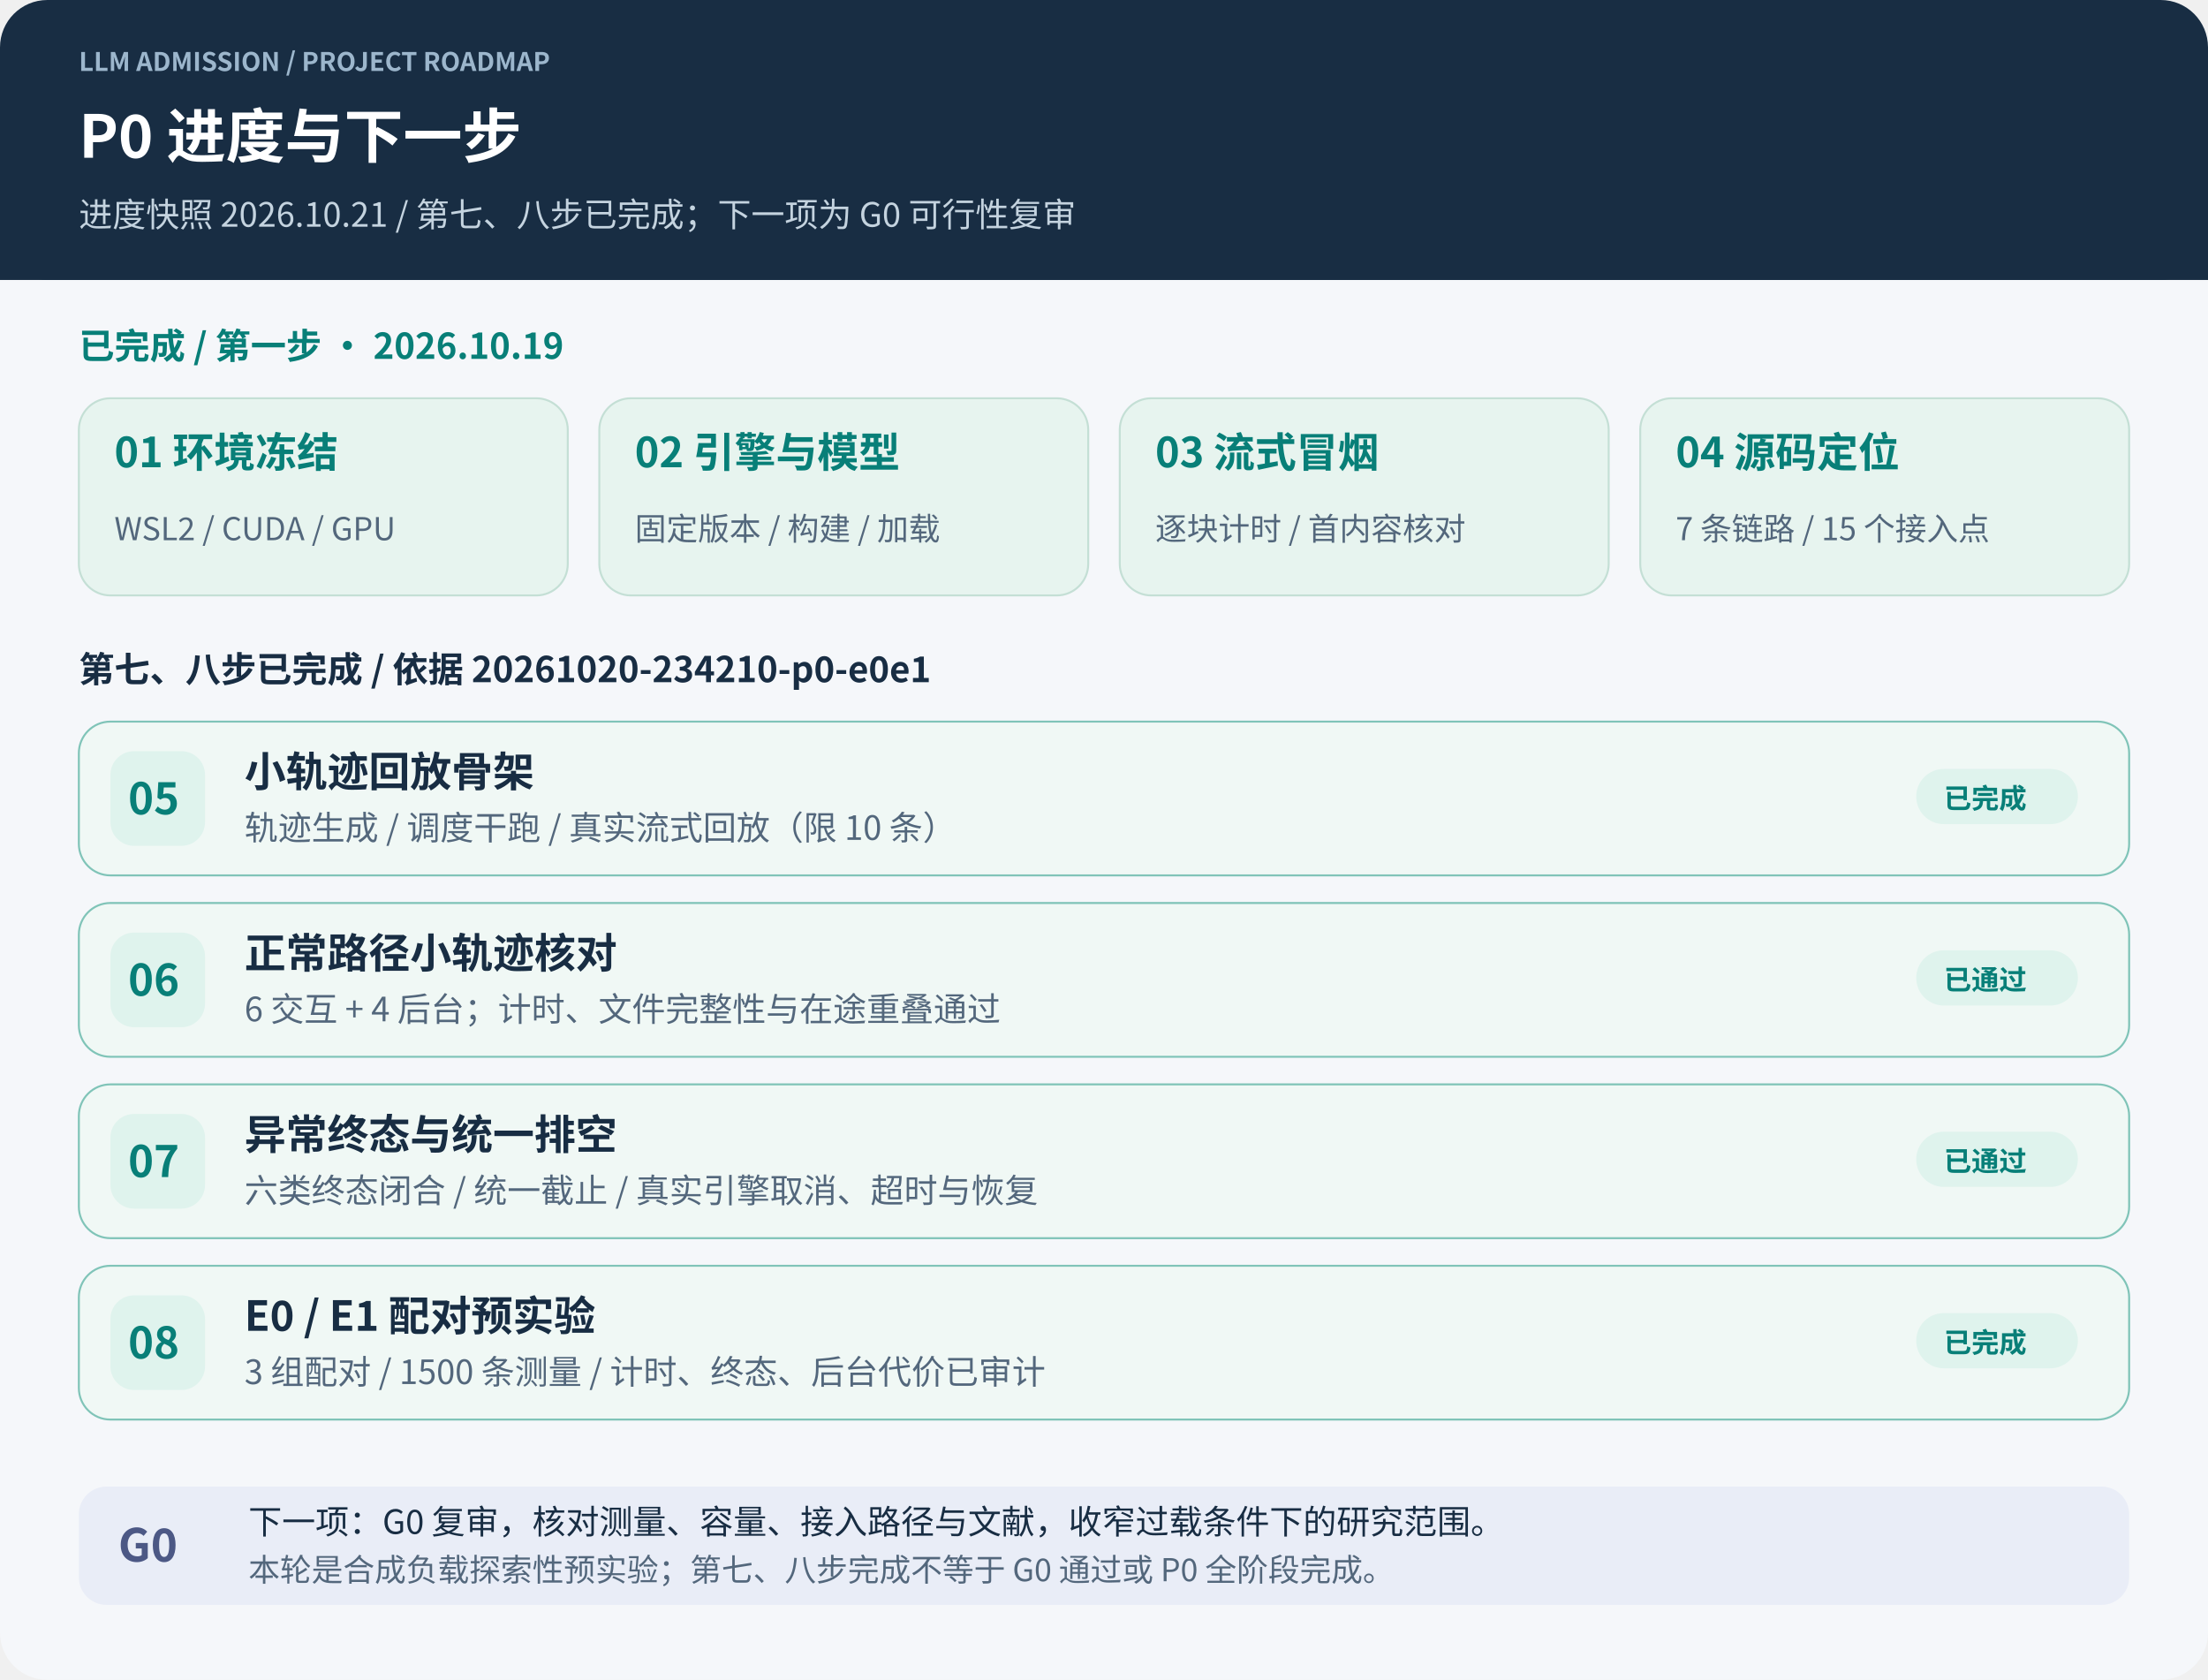
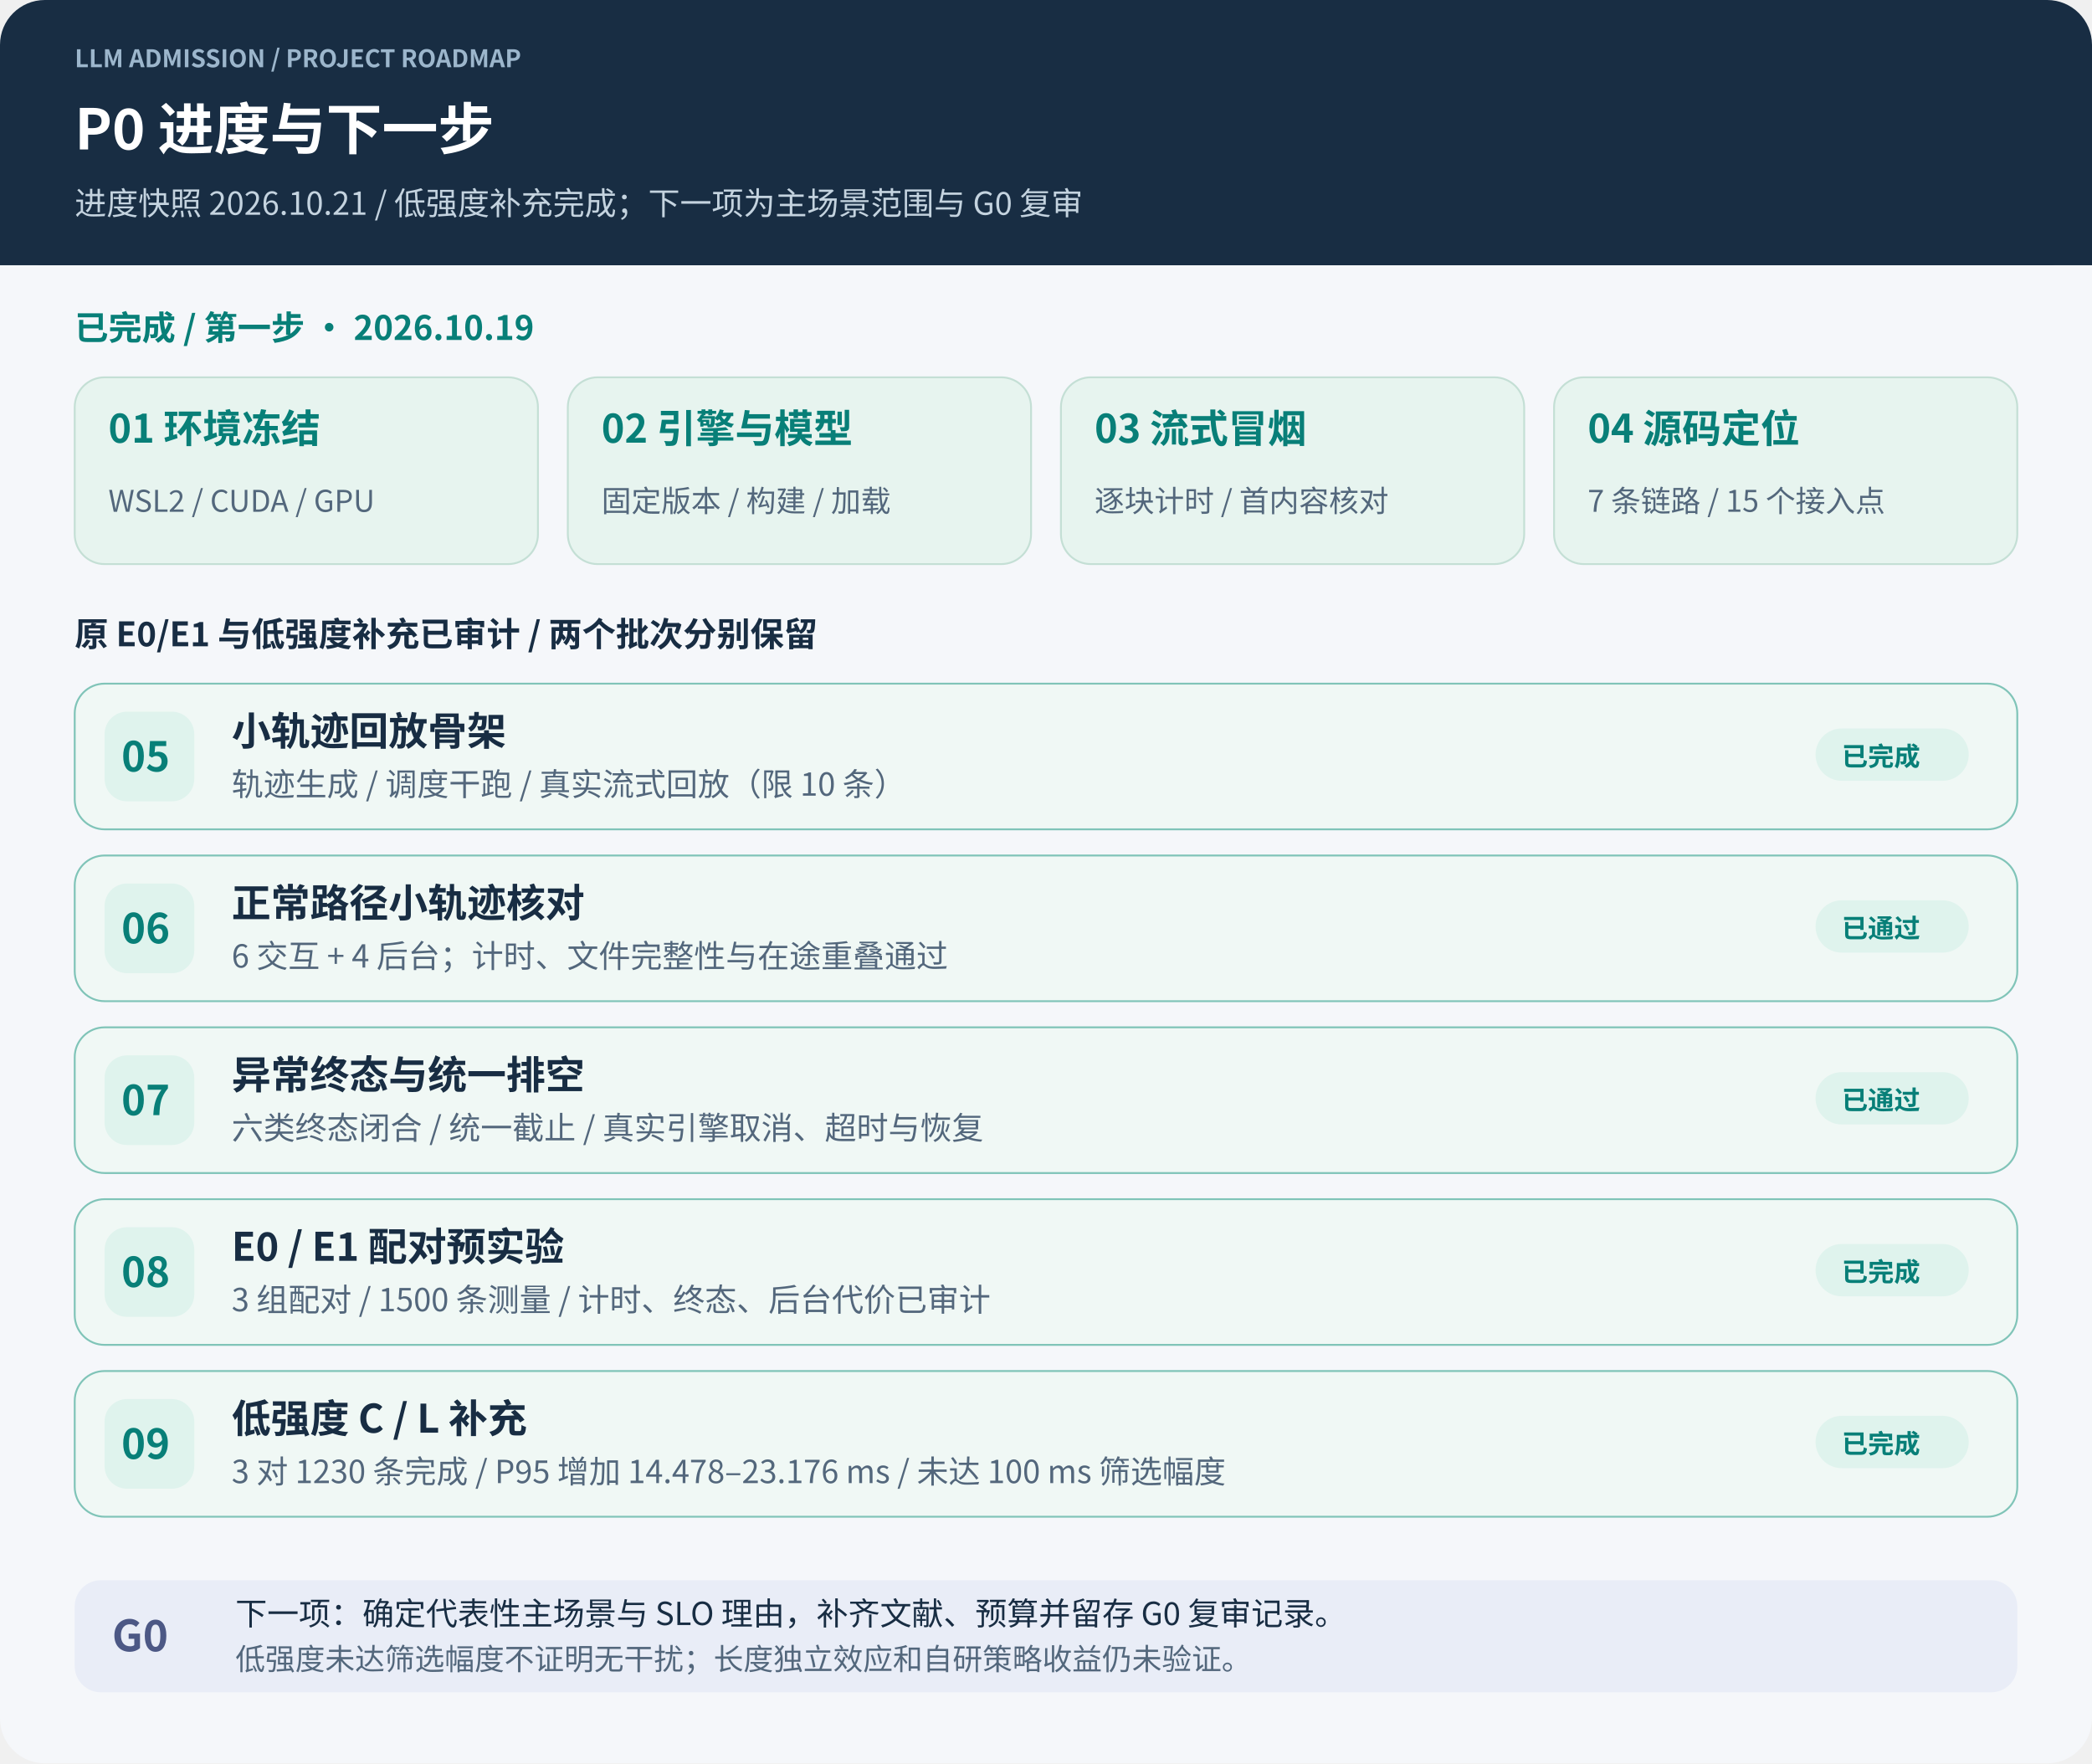
- <svg xmlns="http://www.w3.org/2000/svg" width="1120" height="852" viewBox="0 0 1120 852" role="img" aria-labelledby="title desc">
+ <svg xmlns="http://www.w3.org/2000/svg" width="1120" height="944" viewBox="0 0 1120 944" role="img" aria-labelledby="title desc">
  <g font-family="Segoe UI, PingFang SC, Microsoft YaHei, Noto Sans CJK SC, sans-serif">
-     <rect x="0" y="0" width="1120" height="852" rx="24" fill="#f5f7fa" stroke="none" />
+     <rect x="0" y="0" width="1120" height="944" rx="24" fill="#f5f7fa" stroke="none" />
    <rect x="0" y="0" width="1120" height="142" rx="24" fill="#182d43" stroke="none" />
    <rect x="0" y="80" width="1120" height="62" rx="0" fill="#182d43" stroke="none" />
    <text x="40" y="36" font-size="13" fill="#9cb6cc" font-weight="600">LLM ADMISSION / PROJECT ROADMAP</text>
    <text x="40" y="80" font-size="30" fill="#ffffff" font-weight="700">P0 进度与下一步</text>
-     <text x="40" y="115" font-size="17" fill="#c4d3df" font-weight="400">进度快照 2026.10.21  /  第七、八步已完成；下一项为 G0 可行性复审</text>
+     <text x="40" y="115" font-size="17" fill="#c4d3df" font-weight="400">进度快照 2026.10.21  /  低强度补充完成；下一项为主场景范围与 G0 复审</text>
    <text x="40" y="182" font-size="18" fill="#087f78" font-weight="600">已完成  /  第一步 · 2026.10.19</text>
    <rect x="40" y="202" width="248" height="100" rx="16" fill="#e7f4ef" stroke="#c4dfd5" />
    <text x="58" y="237" font-size="21" fill="#087f78" font-weight="600">01  环境冻结</text>
    <text x="58" y="274" font-size="16" fill="#53677c" font-weight="400">WSL2 / CUDA / GPU</text>
    <rect x="304" y="202" width="248" height="100" rx="16" fill="#e7f4ef" stroke="#c4dfd5" />
    <text x="322" y="237" font-size="21" fill="#087f78" font-weight="600">02  引擎与模型</text>
    <text x="322" y="274" font-size="16" fill="#53677c" font-weight="400">固定版本 / 构建 / 加载</text>
    <rect x="568" y="202" width="248" height="100" rx="16" fill="#e7f4ef" stroke="#c4dfd5" />
    <text x="586" y="237" font-size="21" fill="#087f78" font-weight="600">03  流式冒烟</text>
    <text x="586" y="274" font-size="16" fill="#53677c" font-weight="400">逐块计时 / 首内容核对</text>
    <rect x="832" y="202" width="248" height="100" rx="16" fill="#e7f4ef" stroke="#c4dfd5" />
    <text x="850" y="237" font-size="21" fill="#087f78" font-weight="600">04  源码定位</text>
    <text x="850" y="274" font-size="16" fill="#53677c" font-weight="400">7 条链路 / 15 个接入点</text>
-     <text x="40" y="346" font-size="18" fill="#182d43" font-weight="600">第七、八步已完成  /  依据 20261020-234210-p0-e0e1</text>
+     <text x="40" y="346" font-size="18" fill="#182d43" font-weight="600">原 E0/E1 与低强度补充已审计  /  两个批次分别保留</text>
    <rect x="40" y="366" width="1040" height="78" rx="16" fill="#f0f8f5" stroke="#80c4b8" />
    <rect x="56" y="381" width="48" height="48" rx="12" fill="#dff3ed" stroke="none" />
    <text x="65" y="413" font-size="22" fill="#087f78" font-weight="700">05</text>
    <text x="124" y="399" font-size="21" fill="#182d43" font-weight="600">小轨迹回放骨架</text>
    <text x="124" y="426" font-size="17" fill="#53677c" font-weight="400">轨迹生成 / 调度干跑 / 真实流式回放（限 10 条）</text>
    <rect x="972" y="390" width="82" height="28" rx="14" fill="#dff3ed" stroke="none" />
    <text x="986" y="410" font-size="14" fill="#087f78" font-weight="600">已完成</text>
    <rect x="40" y="458" width="1040" height="78" rx="16" fill="#f0f8f5" stroke="#80c4b8" />
    <rect x="56" y="473" width="48" height="48" rx="12" fill="#dff3ed" stroke="none" />
    <text x="65" y="505" font-size="22" fill="#087f78" font-weight="700">06</text>
    <text x="124" y="491" font-size="21" fill="#182d43" font-weight="600">正常路径小轨迹核对</text>
    <text x="124" y="518" font-size="17" fill="#53677c" font-weight="400">6 交互 + 4 后台；计时、文件完整性与在途重叠通过</text>
    <rect x="972" y="482" width="82" height="28" rx="14" fill="#dff3ed" stroke="none" />
    <text x="986" y="502" font-size="14" fill="#087f78" font-weight="600">已通过</text>
    <rect x="40" y="550" width="1040" height="78" rx="16" fill="#f0f8f5" stroke="#80c4b8" />
    <rect x="56" y="565" width="48" height="48" rx="12" fill="#dff3ed" stroke="none" />
    <text x="65" y="597" font-size="22" fill="#087f78" font-weight="700">07</text>
    <text x="124" y="583" font-size="21" fill="#182d43" font-weight="600">异常终态与统一排空</text>
    <text x="124" y="610" font-size="17" fill="#53677c" font-weight="400">六类终态闭合 / 统一截止 / 真实引擎取消、超时与恢复</text>
    <rect x="972" y="574" width="82" height="28" rx="14" fill="#dff3ed" stroke="none" />
    <text x="986" y="594" font-size="14" fill="#087f78" font-weight="600">已通过</text>
    <rect x="40" y="642" width="1040" height="78" rx="16" fill="#f0f8f5" stroke="#80c4b8" />
    <rect x="56" y="657" width="48" height="48" rx="12" fill="#dff3ed" stroke="none" />
    <text x="65" y="689" font-size="22" fill="#087f78" font-weight="700">08</text>
    <text x="124" y="675" font-size="21" fill="#182d43" font-weight="600">E0 / E1 配对预实验</text>
    <text x="124" y="702" font-size="17" fill="#53677c" font-weight="400">3 组配对 / 1500 条测量 / 计时、终态、后台代价已审计</text>
    <rect x="972" y="666" width="82" height="28" rx="14" fill="#dff3ed" stroke="none" />
    <text x="986" y="686" font-size="14" fill="#087f78" font-weight="600">已完成</text>
-     <rect x="40" y="754" width="1040" height="60" rx="14" fill="#e9edf7" stroke="none" />
-     <text x="60" y="792" font-size="23" fill="#4c5885" font-weight="700">G0</text>
-     <text x="126" y="778" font-size="17" fill="#182d43" font-weight="400">下一项：G0 复审，核对测量、容量、接入路径与文献，收窄过载条件下的研究范围。</text>
-     <text x="126" y="802" font-size="16" fill="#53677c" font-weight="400">本轮是合成负载探索性预实验；第七、八步完成不等于 G0 通过或 P0 全阶段完成。</text>
+     <rect x="40" y="734" width="1040" height="78" rx="16" fill="#f0f8f5" stroke="#80c4b8" />
+     <rect x="56" y="749" width="48" height="48" rx="12" fill="#dff3ed" stroke="none" />
+     <text x="65" y="781" font-size="22" fill="#087f78" font-weight="700">09</text>
+     <text x="124" y="767" font-size="21" fill="#182d43" font-weight="600">低强度 C / L 补充</text>
+     <text x="124" y="794" font-size="17" fill="#53677c" font-weight="400">3 对 1230 条完成 / P95 增加 14.478–23.176 ms / 未达 100 ms 筛选幅度</text>
+     <rect x="972" y="758" width="82" height="28" rx="14" fill="#dff3ed" stroke="none" />
+     <text x="986" y="778" font-size="14" fill="#087f78" font-weight="600">已完成</text>
+     <rect x="40" y="846" width="1040" height="60" rx="14" fill="#e9edf7" stroke="none" />
+     <text x="60" y="884" font-size="23" fill="#4c5885" font-weight="700">G0</text>
+     <text x="126" y="870" font-size="17" fill="#182d43" font-weight="400">下一项：确定代表性主场景与 SLO 理由，补齐文献、预算并留存 G0 复审记录。</text>
+     <text x="126" y="894" font-size="16" fill="#53677c" font-weight="400">低强度未达筛选幅度不证明无干扰；长度独立效应和自研策略收益仍未验证。</text>
  </g>
</svg>
